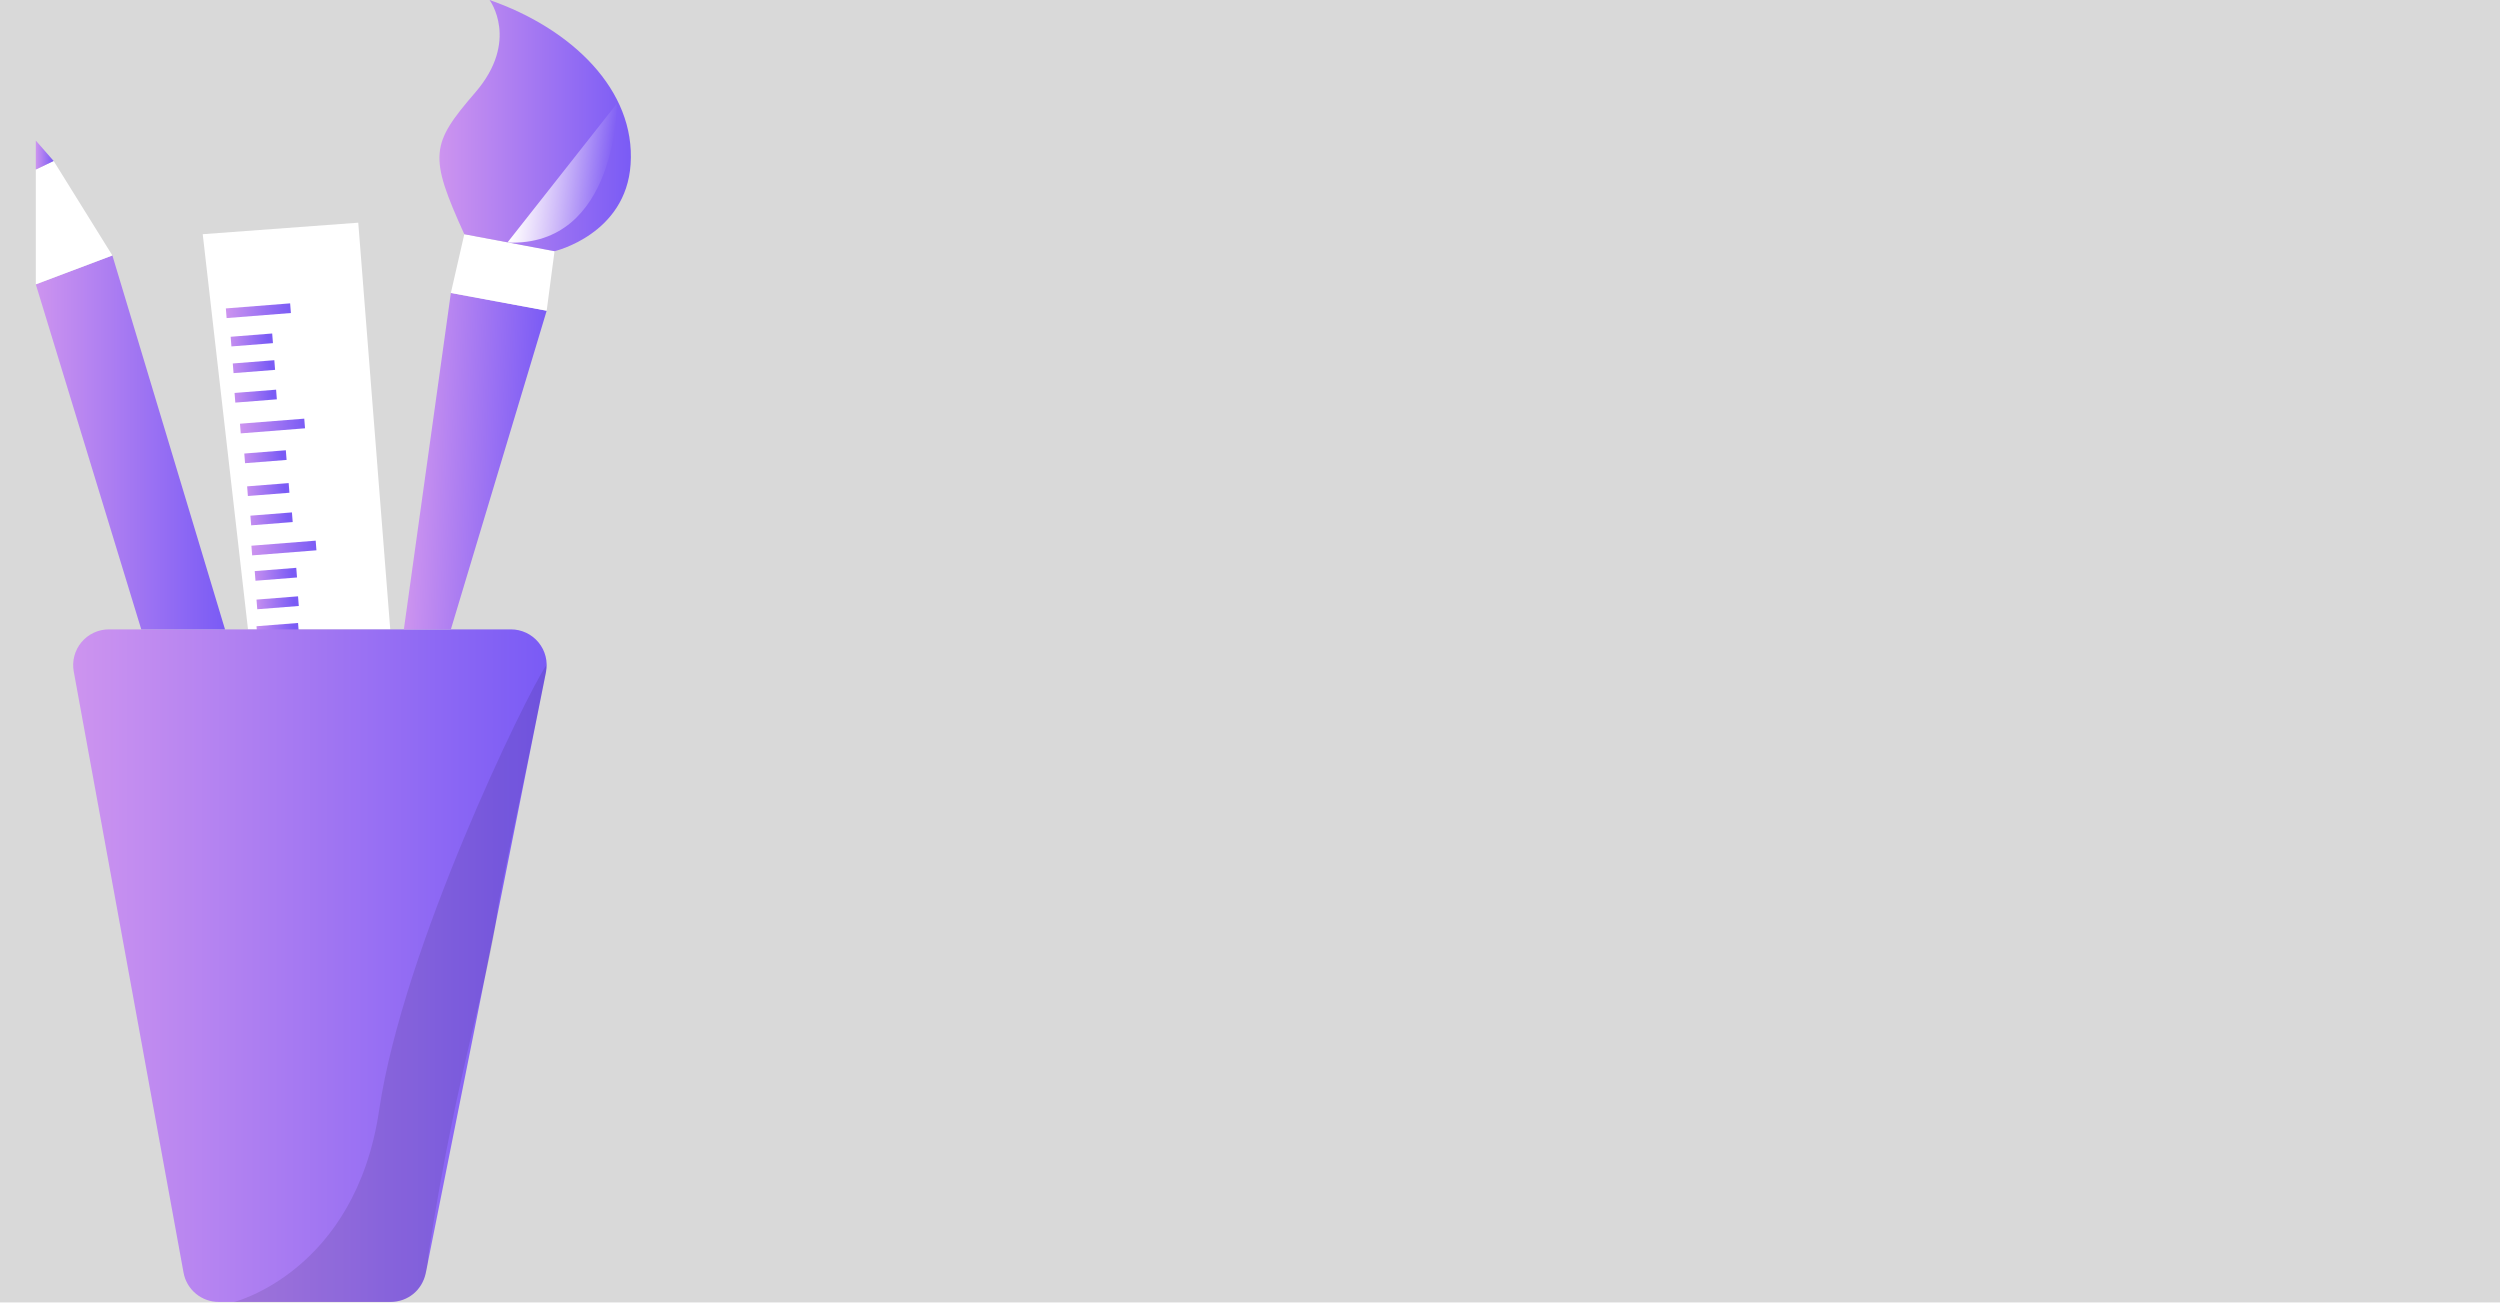
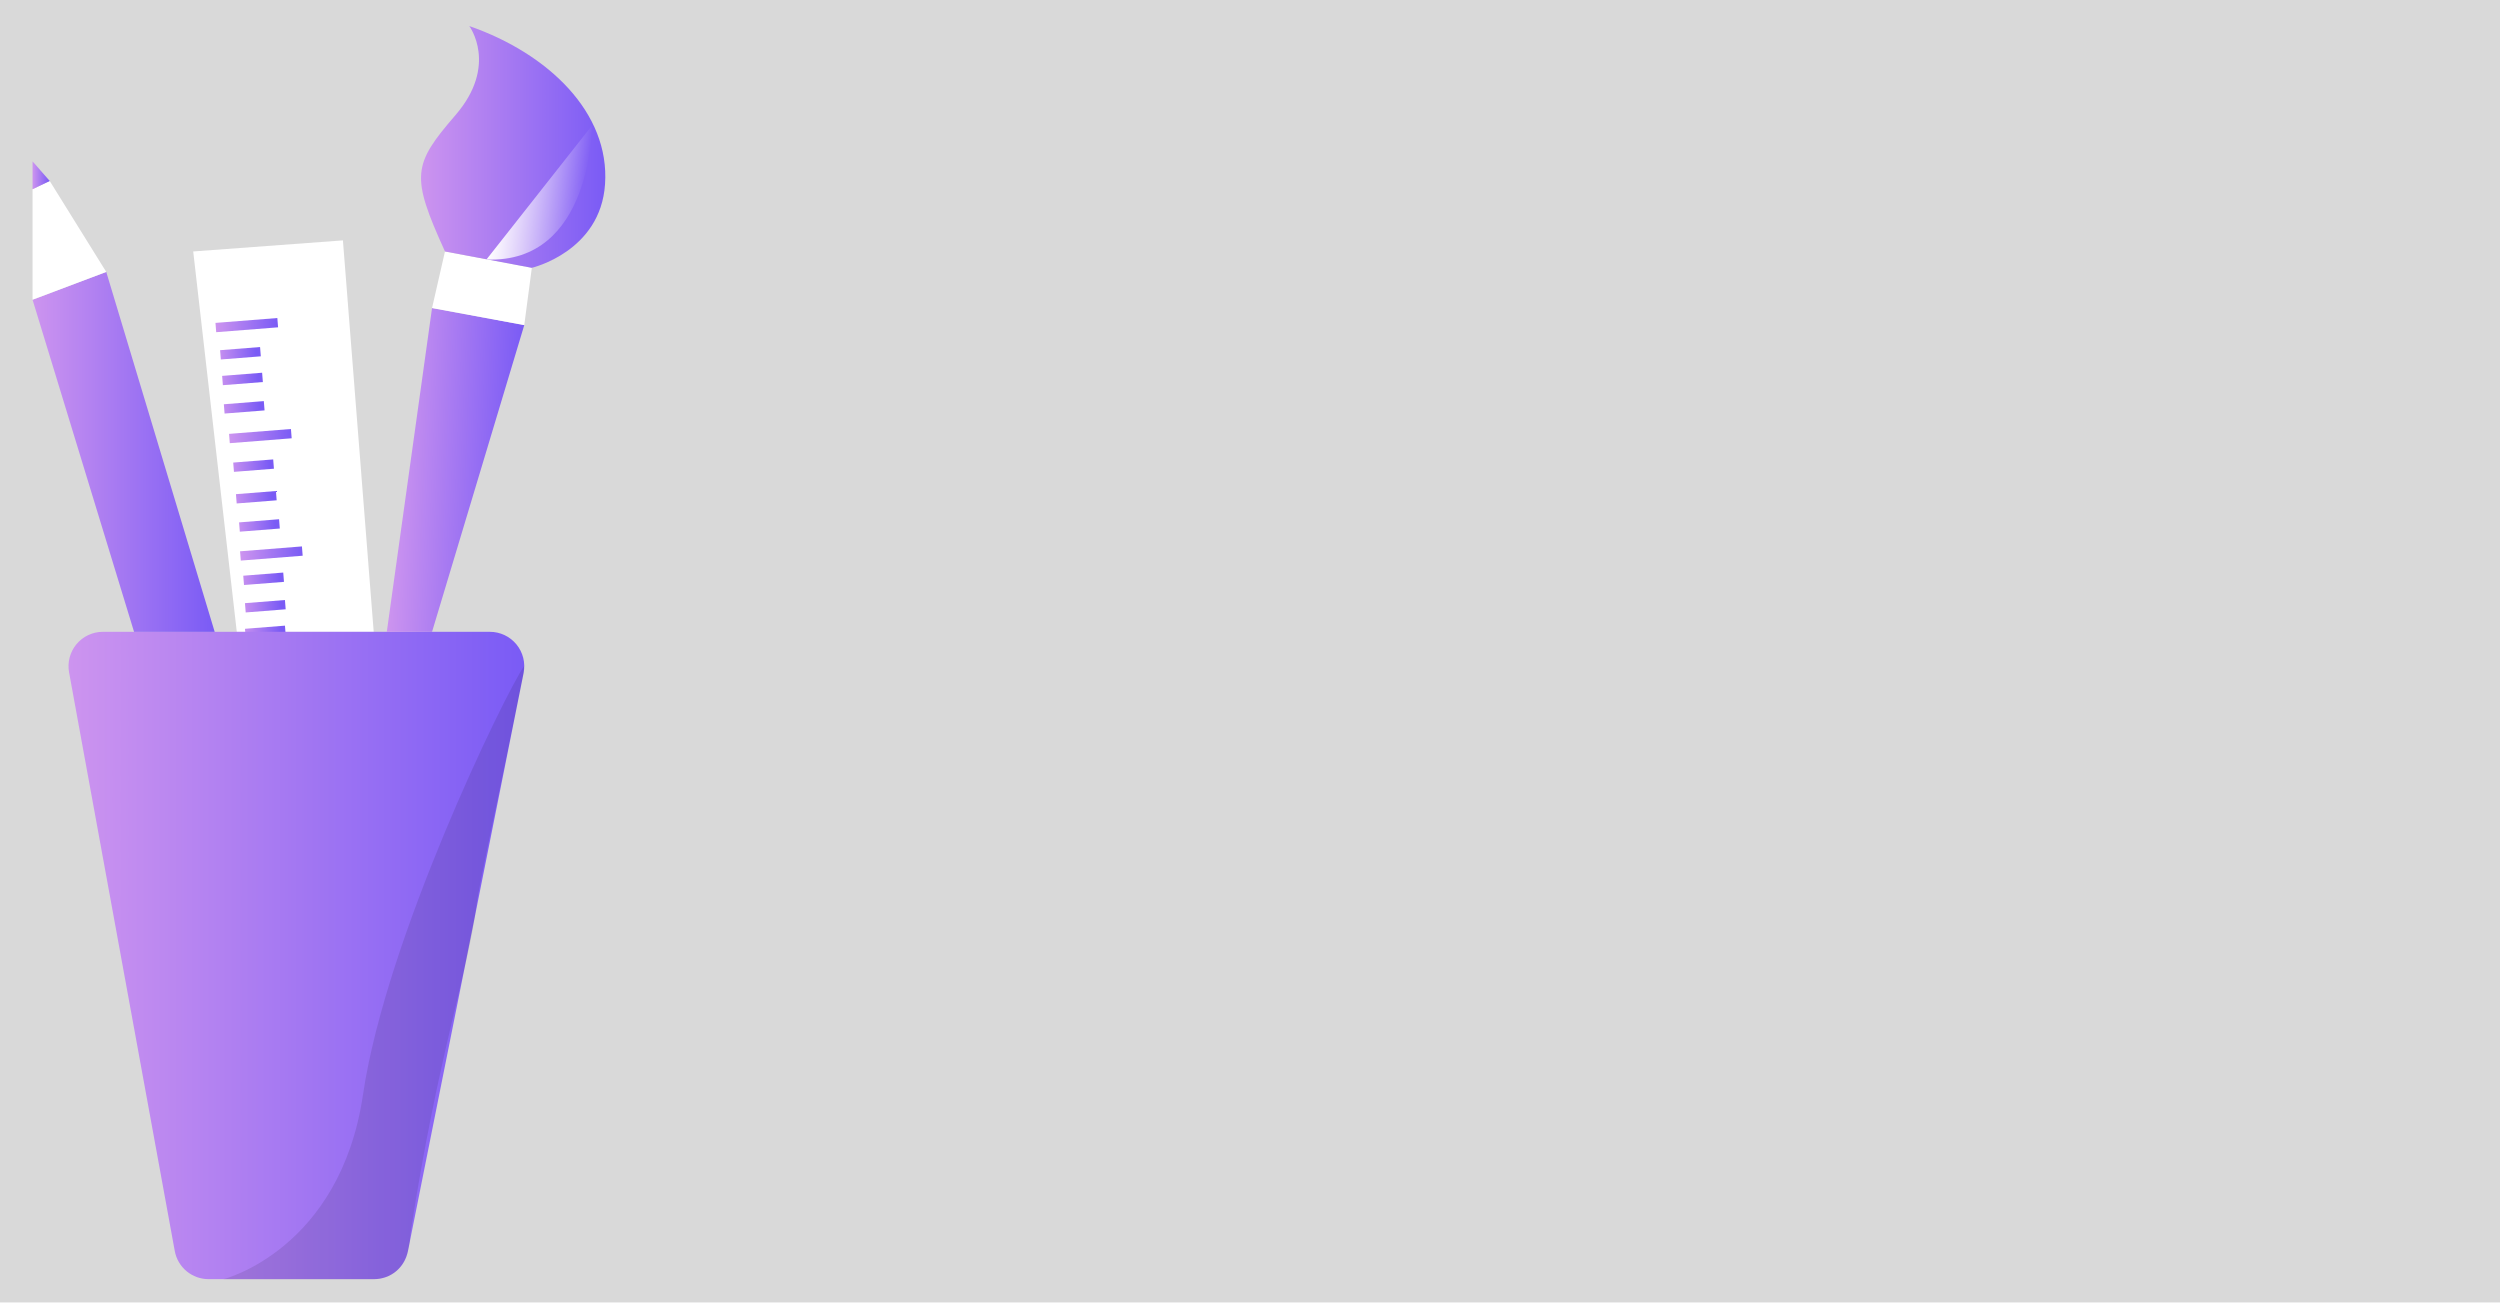
<svg xmlns="http://www.w3.org/2000/svg" width="768" height="400" viewBox="0 0 768 400" fill="none">
  <rect width="768" height="400" fill="#D9D9D9" />
-   <path d="M62.277 71.944L110.057 68.41L119.884 193.356H76.185L62.277 71.944Z" fill="white" />
-   <path d="M89.129 93.191L69.381 94.749L69.615 97.714L89.362 96.156L89.129 93.191Z" fill="url(#paint0_linear_1426_41)" />
-   <path d="M83.617 102.449L70.856 103.456L71.089 106.421L83.851 105.415L83.617 102.449Z" fill="url(#paint1_linear_1426_41)" />
-   <path d="M84.272 110.653L71.51 111.659L71.744 114.624L84.506 113.618L84.272 110.653Z" fill="url(#paint2_linear_1426_41)" />
-   <path d="M93.468 128.61L73.721 130.168L73.955 133.133L93.702 131.575L93.468 128.61Z" fill="url(#paint3_linear_1426_41)" />
-   <path d="M84.815 119.707L72.053 120.714L72.287 123.679L85.049 122.672L84.815 119.707Z" fill="url(#paint4_linear_1426_41)" />
-   <path d="M87.807 138.32L75.045 139.326L75.279 142.291L88.041 141.285L87.807 138.32Z" fill="url(#paint5_linear_1426_41)" />
-   <path d="M88.678 148.404L75.916 149.41L76.15 152.375L88.912 151.369L88.678 148.404Z" fill="url(#paint6_linear_1426_41)" />
-   <path d="M96.976 166.088L77.228 167.646L77.462 170.611L97.21 169.053L96.976 166.088Z" fill="url(#paint7_linear_1426_41)" />
-   <path d="M89.682 157.41L76.92 158.417L77.154 161.382L89.916 160.375L89.682 157.41Z" fill="url(#paint8_linear_1426_41)" />
-   <path d="M91.557 183.191L78.795 184.197L79.029 187.162L91.791 186.156L91.557 183.191Z" fill="url(#paint9_linear_1426_41)" />
-   <path d="M91.561 191.374L78.799 192.381L79.033 195.346L91.795 194.339L91.561 191.374Z" fill="url(#paint10_linear_1426_41)" />
-   <path d="M91.012 174.433L78.25 175.439L78.484 178.405L91.246 177.398L91.012 174.433Z" fill="url(#paint11_linear_1426_41)" />
-   <path d="M33.471 193.344H156.965C158.585 193.345 160.184 193.705 161.648 194.397C163.113 195.09 164.406 196.097 165.435 197.348C166.464 198.599 167.203 200.062 167.601 201.632C167.998 203.202 168.043 204.841 167.732 206.431L130.779 391.137C130.285 393.616 128.949 395.848 126.997 397.455C125.046 399.062 122.599 399.944 120.071 399.953H67.188C64.619 399.956 62.13 399.057 60.156 397.414C58.182 395.77 56.847 393.485 56.385 390.959L22.656 206.288C22.366 204.705 22.428 203.077 22.838 201.52C23.248 199.963 23.996 198.515 25.028 197.28C26.06 196.045 27.352 195.051 28.811 194.371C30.27 193.691 31.861 193.34 33.471 193.344V193.344Z" fill="url(#paint12_linear_1426_41)" />
-   <path opacity="0.1" d="M119.217 399.999H71.818C71.818 399.999 109.164 390.708 116.481 340.977C123.798 291.246 161.346 213.973 167.937 204.157C167.747 205.109 167.842 205.966 167.651 206.917C160.263 243.704 153.624 273.055 152.685 280.681C150.198 301.013 140.383 328.508 131.745 384.509C131.745 384.842 131.602 385.318 131.579 385.901C131.031 396.965 125.154 399.999 119.217 399.999Z" fill="black" />
-   <path d="M11 87.35L43.397 193.355H69.13L34.521 78.475L11 87.35Z" fill="url(#paint13_linear_1426_41)" />
-   <path d="M11 52.074V87.35L34.521 78.475L16.485 49.457L11 52.074Z" fill="white" />
-   <path d="M11 52.075L16.485 49.457L11 43.188V52.075Z" fill="url(#paint14_linear_1426_41)" />
-   <path d="M138.504 193.356L167.938 95.453L138.504 90.004L124.061 193.356H138.504Z" fill="url(#paint15_linear_1426_41)" />
-   <path d="M138.504 90.004L142.632 71.956L170.353 77.167L167.938 95.453" fill="white" />
-   <path d="M150.391 0C150.391 0 159.73 12.492 146.001 28.411C132.271 44.33 131.652 47.78 142.634 71.943L170.354 77.166C170.354 77.166 192.305 72.026 193.721 50.468C195.279 27.697 175.649 8.78 150.391 0Z" fill="url(#paint16_linear_1426_41)" />
-   <path d="M189.566 31.742C189.566 31.742 189.566 75.917 155.873 74.513Z" fill="url(#paint17_linear_1426_41)" />
+   <path d="M59.355 77.246L105.344 73.845L114.802 194.105H72.742L59.355 77.246Z" fill="white" />
+   <path d="M85.199 97.697L66.191 99.196L66.416 102.05L85.424 100.551L85.199 97.697Z" fill="url(#paint0_linear_1432_24)" />
+   <path d="M79.895 106.607L67.611 107.576L67.836 110.43L80.12 109.461L79.895 106.607Z" fill="url(#paint1_linear_1432_24)" />
+   <path d="M80.524 114.503L68.24 115.472L68.465 118.326L80.749 117.357L80.524 114.503Z" fill="url(#paint2_linear_1432_24)" />
+   <path d="M89.376 131.788L70.369 133.287L70.594 136.141L89.602 134.642L89.376 131.788Z" fill="url(#paint3_linear_1432_24)" />
+   <path d="M81.047 123.219L68.764 124.188L68.989 127.041L81.272 126.073L81.047 123.219Z" fill="url(#paint4_linear_1432_24)" />
+   <path d="M83.926 141.133L71.643 142.102L71.868 144.955L84.151 143.987L83.926 141.133Z" fill="url(#paint5_linear_1432_24)" />
+   <path d="M84.766 150.839L72.482 151.808L72.707 154.662L84.991 153.693L84.766 150.839Z" fill="url(#paint6_linear_1432_24)" />
+   <path d="M92.751 167.86L73.744 169.359L73.969 172.213L92.977 170.714L92.751 167.86Z" fill="url(#paint7_linear_1432_24)" />
+   <path d="M85.731 159.508L73.447 160.477L73.672 163.33L85.956 162.362L85.731 159.508Z" fill="url(#paint8_linear_1432_24)" />
+   <path d="M87.535 184.321L75.252 185.29L75.477 188.144L87.76 187.175L87.535 184.321Z" fill="url(#paint9_linear_1432_24)" />
+   <path d="M87.539 192.198L75.256 193.167L75.481 196.021L87.764 195.052L87.539 192.198Z" fill="url(#paint10_linear_1432_24)" />
+   <path d="M87.012 175.891L74.728 176.86L74.954 179.714L87.237 178.745L87.012 175.891Z" fill="url(#paint11_linear_1432_24)" />
+   <path d="M31.628 194.094H150.492C152.051 194.095 153.59 194.442 155 195.108C156.409 195.774 157.654 196.744 158.644 197.948C159.635 199.152 160.347 200.56 160.729 202.071C161.111 203.583 161.154 205.16 160.855 206.69L125.288 384.47C124.812 386.856 123.527 389.004 121.648 390.551C119.77 392.097 117.415 392.947 114.982 392.955H64.081C61.609 392.958 59.214 392.093 57.313 390.511C55.413 388.929 54.129 386.73 53.684 384.298L21.219 206.553C20.94 205.029 21 203.462 21.395 201.963C21.79 200.465 22.509 199.072 23.503 197.882C24.496 196.693 25.739 195.737 27.143 195.083C28.548 194.428 30.079 194.09 31.628 194.094V194.094Z" fill="url(#paint12_linear_1432_24)" />
+   <path opacity="0.1" d="M114.159 393H68.537C68.537 393 104.482 384.057 111.525 336.191C118.567 288.325 154.707 213.949 161.051 204.502C160.868 205.418 160.96 206.243 160.777 207.159C153.665 242.566 147.276 270.816 146.371 278.156C143.978 297.726 134.53 324.19 126.217 378.091C126.217 378.411 126.079 378.869 126.056 379.431C125.53 390.08 119.873 393 114.159 393Z" fill="black" />
+   <path d="M10 92.075L41.182 194.105H65.951L32.639 83.532L10 92.075Z" fill="url(#paint13_linear_1432_24)" />
+   <path d="M10 58.122V92.075L32.639 83.532L15.279 55.602L10 58.122Z" fill="white" />
+   <path d="M10 58.122L15.279 55.603L10 49.568V58.122Z" fill="url(#paint14_linear_1432_24)" />
+   <path d="M132.722 194.105L161.052 99.874L132.722 94.629L118.82 194.105H132.722Z" fill="url(#paint15_linear_1432_24)" />
+   <path d="M132.723 94.629L136.696 77.258L163.378 82.273L161.053 99.874" fill="white" />
+   <path d="M144.163 8C144.163 8 153.152 20.024 139.937 35.346C126.723 50.667 126.127 53.988 136.697 77.245L163.378 82.272C163.378 82.272 184.505 77.326 185.868 56.576C187.368 34.658 168.474 16.451 144.163 8Z" fill="url(#paint16_linear_1432_24)" />
+   <path d="M181.871 38.552C181.871 38.552 181.871 81.07 149.441 79.719Z" fill="url(#paint17_linear_1432_24)" />
  <defs>
-     <linearGradient id="paint0_linear_1426_41" x1="69.378" y1="95.46" x2="89.353" y2="95.46" gradientUnits="userSpaceOnUse">
+     <linearGradient id="paint0_linear_1432_24" x1="66.188" y1="99.881" x2="85.415" y2="99.881" gradientUnits="userSpaceOnUse">
      <stop stop-color="#CD94EF" />
      <stop offset="1" stop-color="#7A5BF5" />
    </linearGradient>
-     <linearGradient id="paint1_linear_1426_41" x1="69.569" y1="106.196" x2="82.419" y2="105.826" gradientUnits="userSpaceOnUse">
+     <linearGradient id="paint1_linear_1432_24" x1="66.373" y1="110.213" x2="78.742" y2="109.858" gradientUnits="userSpaceOnUse">
      <stop stop-color="#CD94EF" />
      <stop offset="1" stop-color="#7A5BF5" />
    </linearGradient>
-     <linearGradient id="paint2_linear_1426_41" x1="70.222" y1="114.44" x2="83.065" y2="114.07" gradientUnits="userSpaceOnUse">
+     <linearGradient id="paint2_linear_1432_24" x1="67.001" y1="118.148" x2="79.362" y2="117.792" gradientUnits="userSpaceOnUse">
      <stop stop-color="#CD94EF" />
      <stop offset="1" stop-color="#7A5BF5" />
    </linearGradient>
-     <linearGradient id="paint3_linear_1426_41" x1="73.714" y1="130.873" x2="93.69" y2="130.873" gradientUnits="userSpaceOnUse">
+     <linearGradient id="paint3_linear_1432_24" x1="70.363" y1="133.966" x2="89.59" y2="133.966" gradientUnits="userSpaceOnUse">
      <stop stop-color="#CD94EF" />
      <stop offset="1" stop-color="#7A5BF5" />
    </linearGradient>
-     <linearGradient id="paint4_linear_1426_41" x1="70.779" y1="123.519" x2="83.629" y2="123.149" gradientUnits="userSpaceOnUse">
+     <linearGradient id="paint4_linear_1432_24" x1="67.537" y1="126.887" x2="79.906" y2="126.531" gradientUnits="userSpaceOnUse">
      <stop stop-color="#CD94EF" />
      <stop offset="1" stop-color="#7A5BF5" />
    </linearGradient>
-     <linearGradient id="paint5_linear_1426_41" x1="73.773" y1="142.186" x2="86.624" y2="141.816" gradientUnits="userSpaceOnUse">
+     <linearGradient id="paint5_linear_1432_24" x1="70.419" y1="144.854" x2="82.787" y2="144.498" gradientUnits="userSpaceOnUse">
      <stop stop-color="#CD94EF" />
      <stop offset="1" stop-color="#7A5BF5" />
    </linearGradient>
-     <linearGradient id="paint6_linear_1426_41" x1="74.658" y1="152.306" x2="87.501" y2="151.937" gradientUnits="userSpaceOnUse">
+     <linearGradient id="paint6_linear_1432_24" x1="71.271" y1="154.595" x2="83.633" y2="154.24" gradientUnits="userSpaceOnUse">
      <stop stop-color="#CD94EF" />
      <stop offset="1" stop-color="#7A5BF5" />
    </linearGradient>
-     <linearGradient id="paint7_linear_1426_41" x1="77.227" y1="168.356" x2="97.203" y2="168.356" gradientUnits="userSpaceOnUse">
+     <linearGradient id="paint7_linear_1432_24" x1="73.743" y1="170.043" x2="92.97" y2="170.043" gradientUnits="userSpaceOnUse">
      <stop stop-color="#CD94EF" />
      <stop offset="1" stop-color="#7A5BF5" />
    </linearGradient>
-     <linearGradient id="paint8_linear_1426_41" x1="75.663" y1="161.347" x2="88.506" y2="160.978" gradientUnits="userSpaceOnUse">
+     <linearGradient id="paint8_linear_1432_24" x1="72.238" y1="163.297" x2="84.599" y2="162.941" gradientUnits="userSpaceOnUse">
      <stop stop-color="#CD94EF" />
      <stop offset="1" stop-color="#7A5BF5" />
    </linearGradient>
-     <linearGradient id="paint9_linear_1426_41" x1="77.552" y1="187.198" x2="90.403" y2="186.828" gradientUnits="userSpaceOnUse">
+     <linearGradient id="paint9_linear_1432_24" x1="74.056" y1="188.178" x2="86.425" y2="187.822" gradientUnits="userSpaceOnUse">
      <stop stop-color="#CD94EF" />
      <stop offset="1" stop-color="#7A5BF5" />
    </linearGradient>
-     <linearGradient id="paint10_linear_1426_41" x1="77.569" y1="195.4" x2="90.412" y2="195.031" gradientUnits="userSpaceOnUse">
+     <linearGradient id="paint10_linear_1432_24" x1="74.072" y1="196.073" x2="86.433" y2="195.718" gradientUnits="userSpaceOnUse">
      <stop stop-color="#CD94EF" />
      <stop offset="1" stop-color="#7A5BF5" />
    </linearGradient>
-     <linearGradient id="paint11_linear_1426_41" x1="76.999" y1="178.416" x2="89.85" y2="178.047" gradientUnits="userSpaceOnUse">
+     <linearGradient id="paint11_linear_1432_24" x1="73.525" y1="179.725" x2="85.894" y2="179.37" gradientUnits="userSpaceOnUse">
      <stop stop-color="#CD94EF" />
      <stop offset="1" stop-color="#7A5BF5" />
    </linearGradient>
-     <linearGradient id="paint12_linear_1426_41" x1="22.477" y1="296.672" x2="167.946" y2="296.672" gradientUnits="userSpaceOnUse">
+     <linearGradient id="paint12_linear_1432_24" x1="21.048" y1="293.547" x2="161.062" y2="293.547" gradientUnits="userSpaceOnUse">
      <stop stop-color="#CD94EF" />
      <stop offset="1" stop-color="#7A5BF5" />
    </linearGradient>
-     <linearGradient id="paint13_linear_1426_41" x1="11" y1="135.915" x2="69.13" y2="135.915" gradientUnits="userSpaceOnUse">
+     <linearGradient id="paint13_linear_1432_24" x1="10" y1="138.819" x2="65.951" y2="138.819" gradientUnits="userSpaceOnUse">
      <stop stop-color="#CD94EF" />
      <stop offset="1" stop-color="#7A5BF5" />
    </linearGradient>
-     <linearGradient id="paint14_linear_1426_41" x1="11" y1="47.625" x2="16.485" y2="47.625" gradientUnits="userSpaceOnUse">
+     <linearGradient id="paint14_linear_1432_24" x1="10" y1="53.84" x2="15.279" y2="53.84" gradientUnits="userSpaceOnUse">
      <stop stop-color="#CD94EF" />
      <stop offset="1" stop-color="#7A5BF5" />
    </linearGradient>
-     <linearGradient id="paint15_linear_1426_41" x1="126.285" y1="141.472" x2="165.892" y2="143.161" gradientUnits="userSpaceOnUse">
+     <linearGradient id="paint15_linear_1432_24" x1="120.962" y1="144.167" x2="159.083" y2="145.793" gradientUnits="userSpaceOnUse">
      <stop stop-color="#CD94EF" />
      <stop offset="1" stop-color="#7A5BF5" />
    </linearGradient>
-     <linearGradient id="paint16_linear_1426_41" x1="134.996" y1="38.583" x2="193.804" y2="38.583" gradientUnits="userSpaceOnUse">
+     <linearGradient id="paint16_linear_1432_24" x1="129.345" y1="45.136" x2="185.948" y2="45.136" gradientUnits="userSpaceOnUse">
      <stop stop-color="#CD94EF" />
      <stop offset="1" stop-color="#7A5BF5" />
    </linearGradient>
-     <linearGradient id="paint17_linear_1426_41" x1="159.529" y1="49.553" x2="187.35" y2="53.206" gradientUnits="userSpaceOnUse">
+     <linearGradient id="paint17_linear_1432_24" x1="152.96" y1="55.694" x2="179.738" y2="59.21" gradientUnits="userSpaceOnUse">
      <stop stop-color="white" />
      <stop offset="1" stop-color="white" stop-opacity="0" />
    </linearGradient>
  </defs>
</svg>
